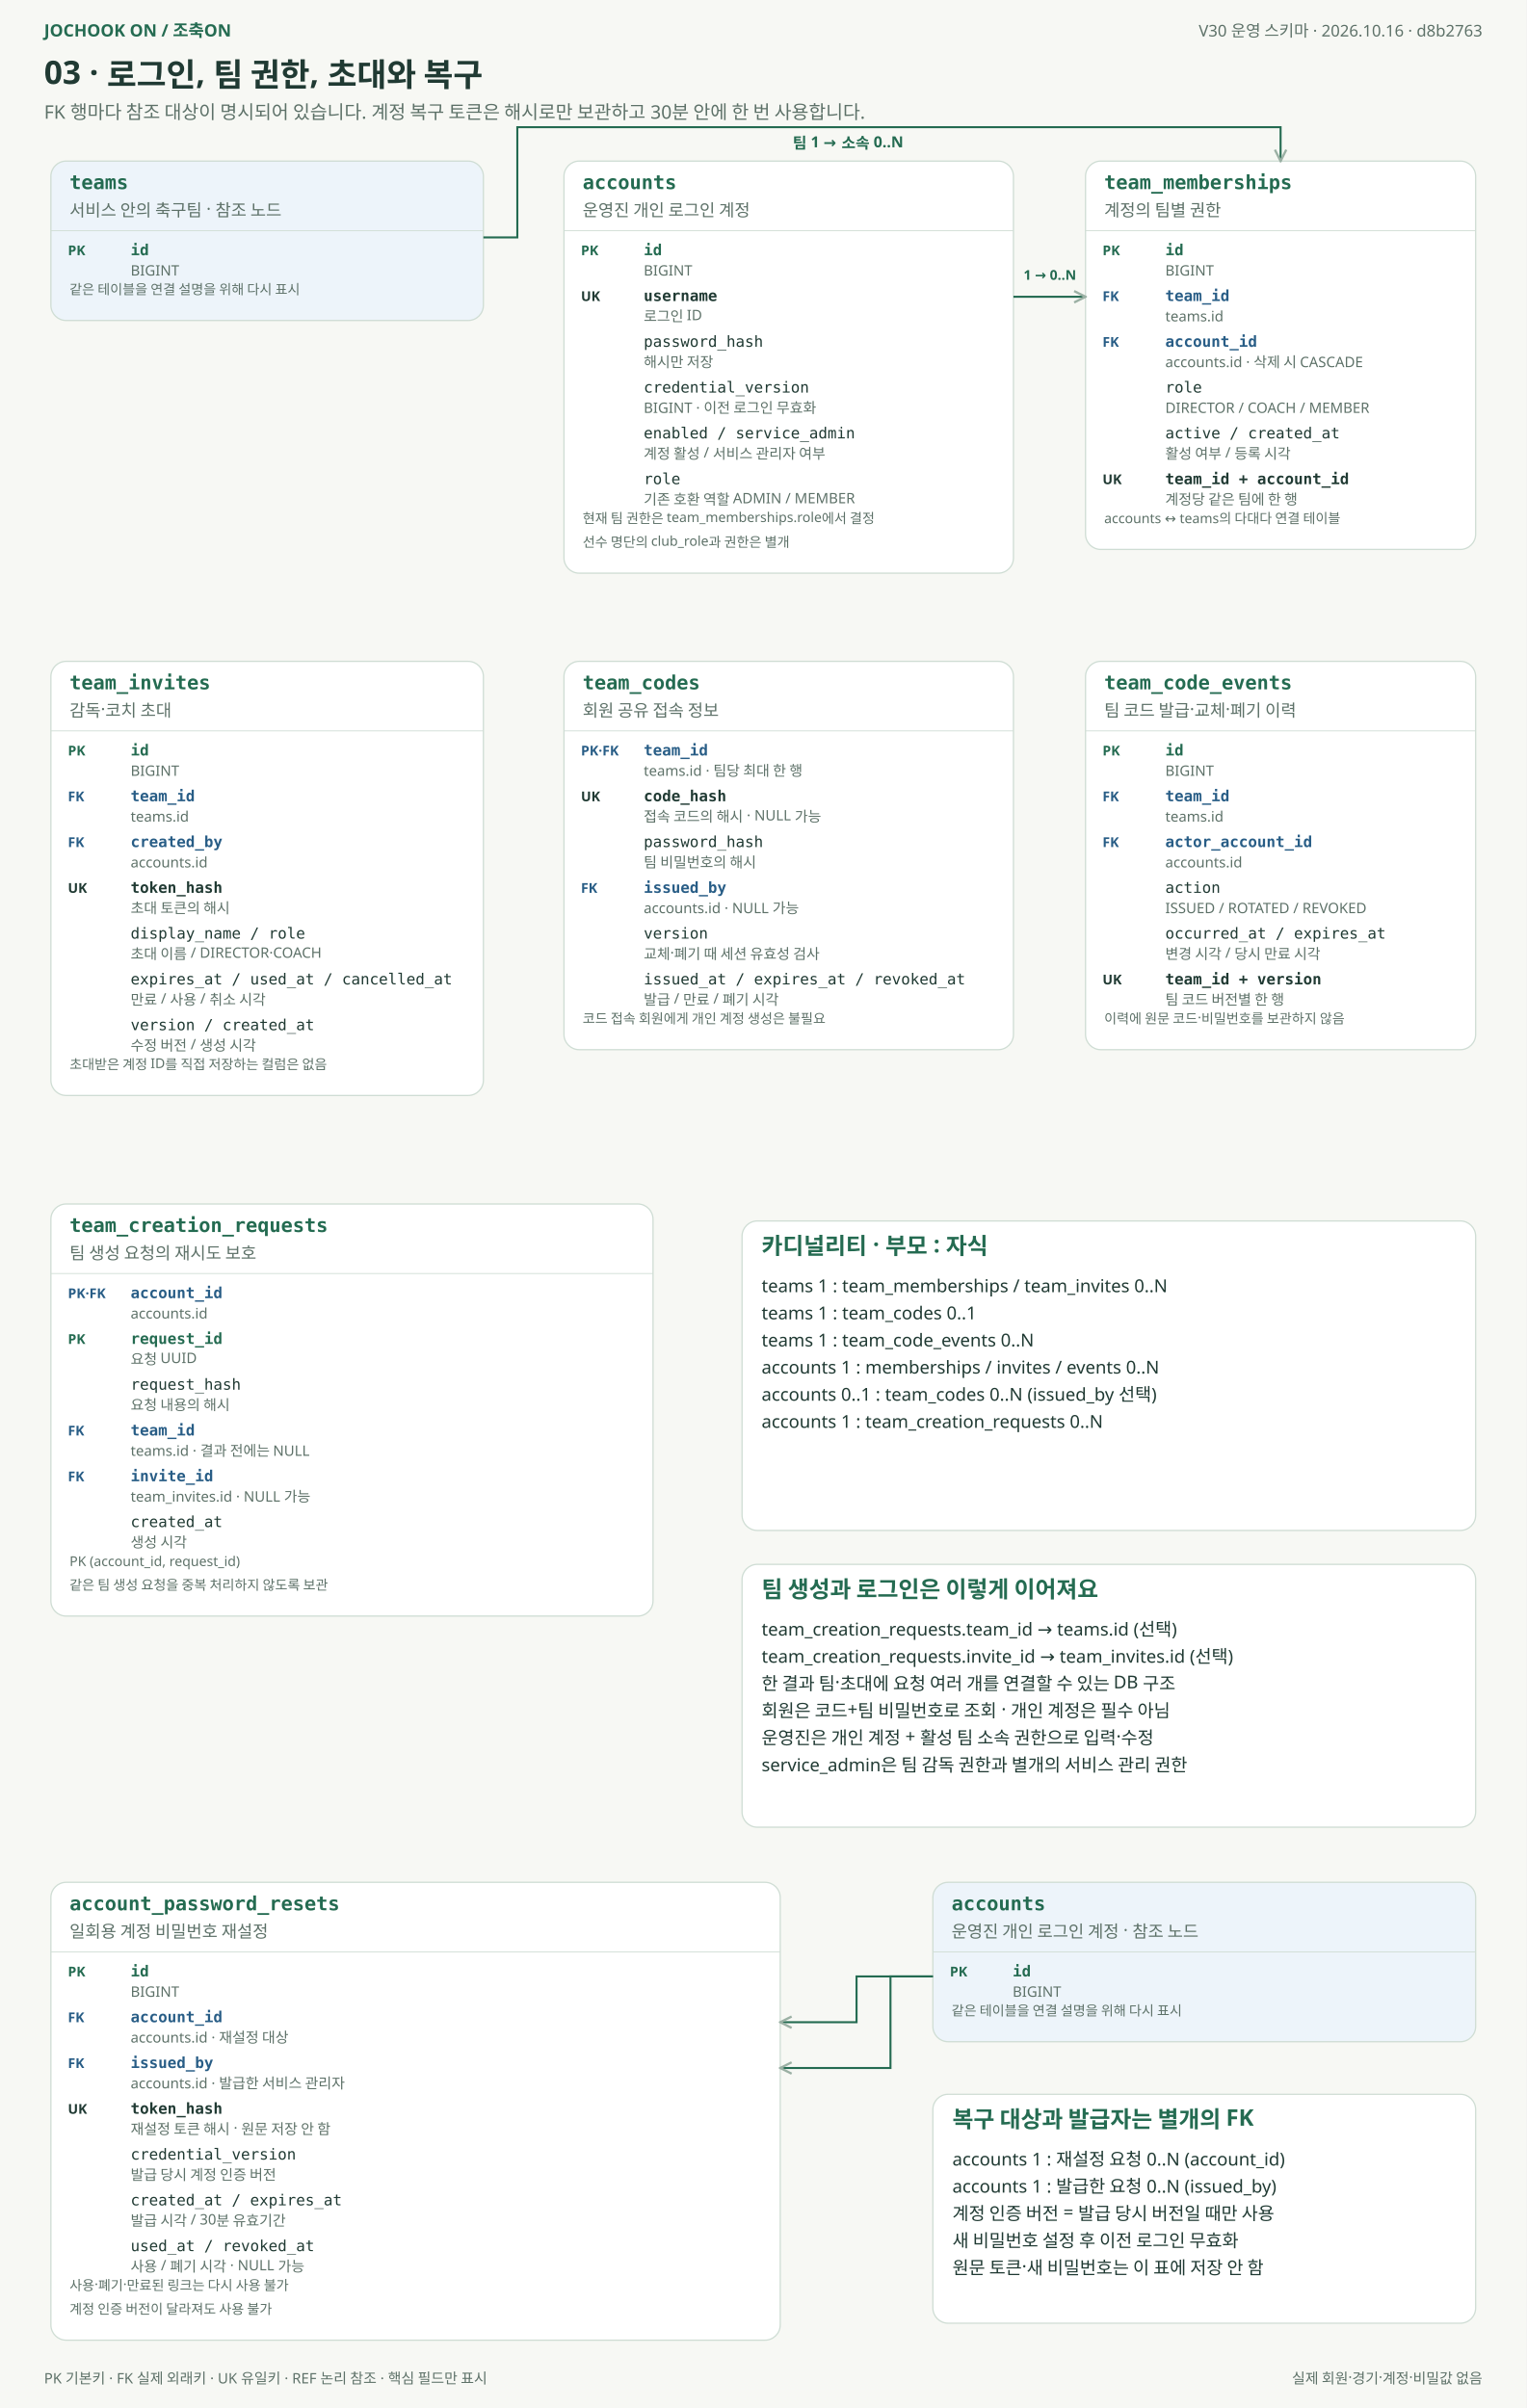
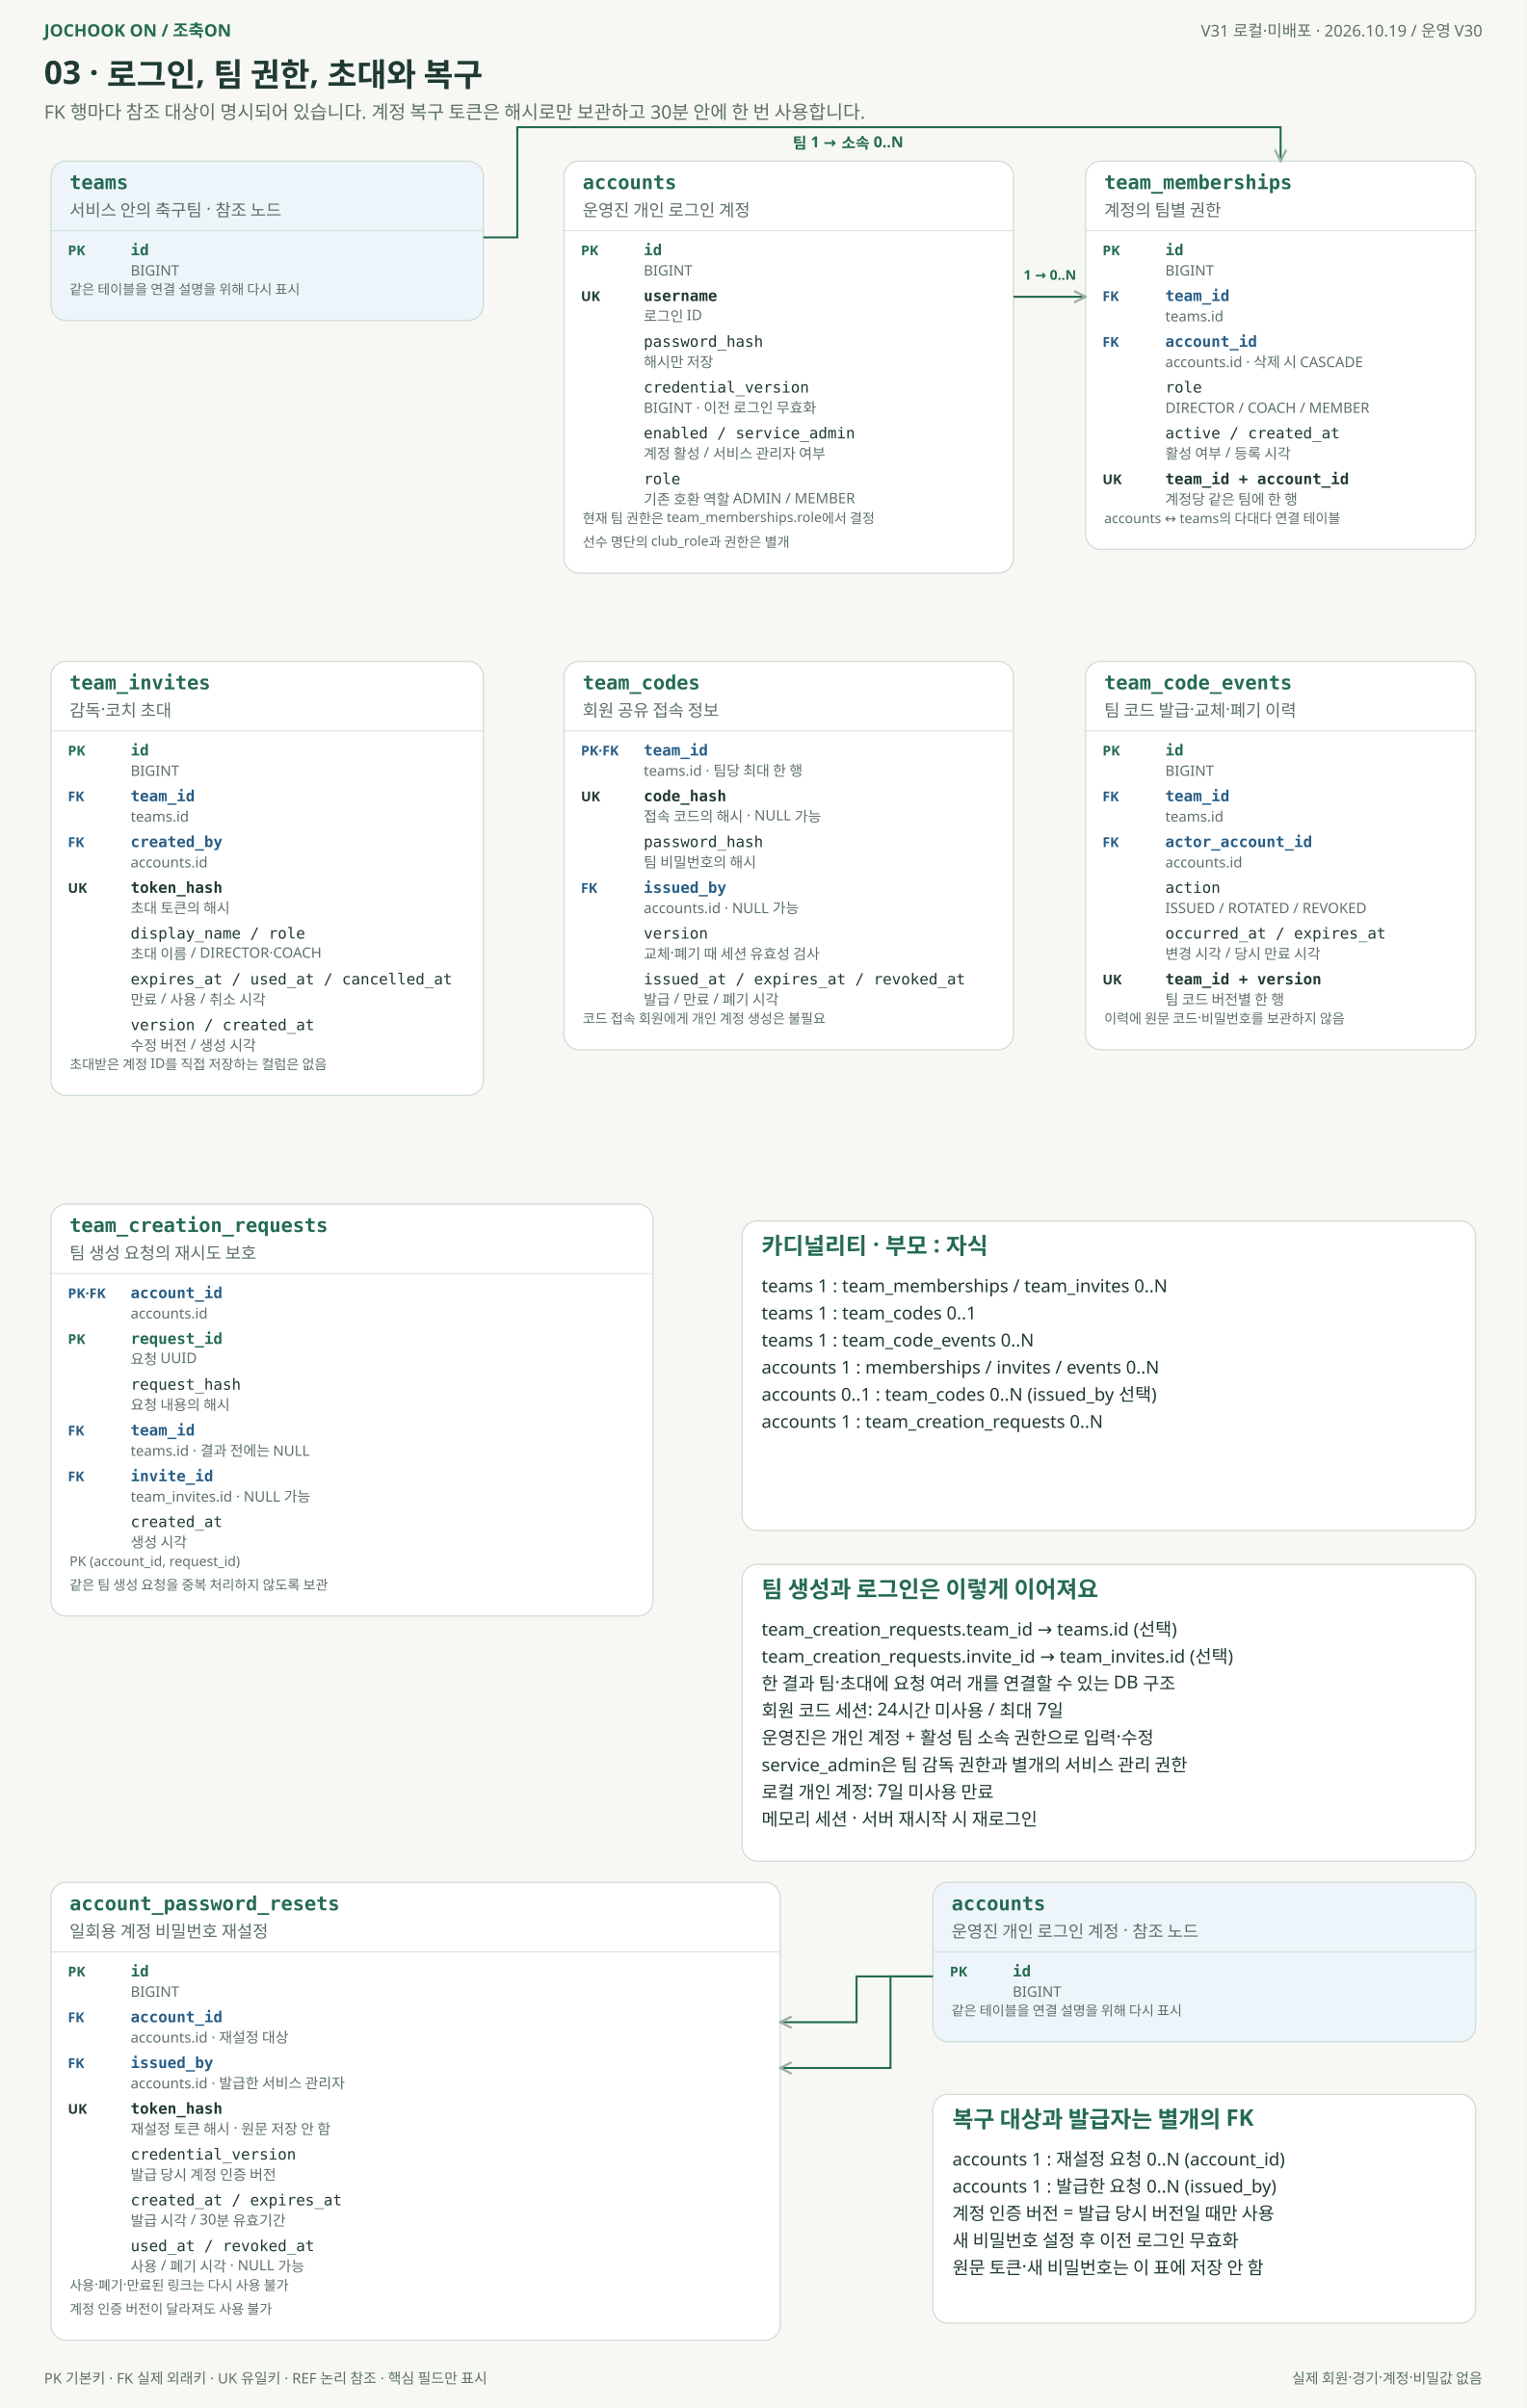
<svg xmlns="http://www.w3.org/2000/svg" width="1800" height="2840" viewBox="0 0 1800 2840" role="img" aria-labelledby="title desc">
  <defs>
    <marker id="arrow" viewBox="0 0 10 10" refX="9" refY="5" markerWidth="7" markerHeight="7" orient="auto">
      <path d="M1 1 L9 5 L1 9" fill="none" stroke="#9bb0a4" stroke-width="1.6" />
    </marker>
  </defs>
  <rect width="1800" height="2840" fill="#f7f8f4" />
  <g font-family="Malgun Gothic, Apple SD Gothic Neo, Noto Sans KR, sans-serif">
    <text x="52" y="43" font-size="20" fill="#246b51" font-weight="700" text-anchor="start">JOCHOOK ON / 조축ON</text>
-     <text x="1748" y="43" font-size="19" fill="#5d7168" font-weight="400" text-anchor="end">V30 운영 스키마 · 2026.10.16 · d8b2763</text>
+     <text x="1748" y="43" font-size="19" fill="#5d7168" font-weight="400" text-anchor="end">V31 로컬·미배포 · 2026.10.19 / 운영 V30</text>
    <text x="52" y="99" font-size="38" fill="#203a33" font-weight="700" text-anchor="start">03 · 로그인, 팀 권한, 초대와 복구</text>
    <text x="52" y="140" font-size="22" fill="#5d7168" font-weight="400" text-anchor="start">FK 행마다 참조 대상이 명시되어 있습니다. 계정 복구 토큰은 해시로만 보관하고 30분 안에 한 번 사용합니다.</text>
    <rect x="60" y="190" width="510" height="188" rx="18" fill="#edf4fa" stroke="#cfddd4" stroke-width="1.5" />
    <text x="82" y="223" font-size="23" fill="#246b51" font-weight="700" text-anchor="start" font-family="Consolas, monospace">teams</text>
    <text x="82" y="255" font-size="20" fill="#5d7168" font-weight="400" text-anchor="start">서비스 안의 축구팀 · 참조 노드</text>
    <path d="M 60 272 H 570" stroke="#cfddd4" />
    <text x="80" y="301" font-size="16" fill="#246b51" font-weight="700" text-anchor="start">PK</text>
    <text x="154" y="301" font-size="18" fill="#246b51" font-weight="600" text-anchor="start" font-family="Consolas, monospace">id</text>
    <text x="154" y="325" font-size="17" fill="#5d7168" font-weight="400" text-anchor="start">BIGINT</text>
    <text x="82" y="347" font-size="16" fill="#5d7168" font-weight="400" text-anchor="start">같은 테이블을 연결 설명을 위해 다시 표시</text>
    <rect x="665" y="190" width="530" height="486" rx="18" fill="#fff" stroke="#cfddd4" stroke-width="1.5" />
    <text x="687" y="223" font-size="23" fill="#246b51" font-weight="700" text-anchor="start" font-family="Consolas, monospace">accounts</text>
    <text x="687" y="255" font-size="20" fill="#5d7168" font-weight="400" text-anchor="start">운영진 개인 로그인 계정</text>
    <path d="M 665 272 H 1195" stroke="#cfddd4" />
    <text x="685" y="301" font-size="16" fill="#246b51" font-weight="700" text-anchor="start">PK</text>
    <text x="759" y="301" font-size="18" fill="#246b51" font-weight="600" text-anchor="start" font-family="Consolas, monospace">id</text>
    <text x="759" y="325" font-size="17" fill="#5d7168" font-weight="400" text-anchor="start">BIGINT</text>
    <text x="685" y="355" font-size="16" fill="#203a33" font-weight="700" text-anchor="start">UK</text>
    <text x="759" y="355" font-size="18" fill="#203a33" font-weight="600" text-anchor="start" font-family="Consolas, monospace">username</text>
    <text x="759" y="379" font-size="17" fill="#5d7168" font-weight="400" text-anchor="start">로그인 ID</text>
    <text x="759" y="409" font-size="18" fill="#203a33" font-weight="400" text-anchor="start" font-family="Consolas, monospace">password_hash</text>
    <text x="759" y="433" font-size="17" fill="#5d7168" font-weight="400" text-anchor="start">해시만 저장</text>
    <text x="759" y="463" font-size="18" fill="#203a33" font-weight="400" text-anchor="start" font-family="Consolas, monospace">credential_version</text>
    <text x="759" y="487" font-size="17" fill="#5d7168" font-weight="400" text-anchor="start">BIGINT · 이전 로그인 무효화</text>
    <text x="759" y="517" font-size="18" fill="#203a33" font-weight="400" text-anchor="start" font-family="Consolas, monospace">enabled / service_admin</text>
    <text x="759" y="541" font-size="17" fill="#5d7168" font-weight="400" text-anchor="start">계정 활성 / 서비스 관리자 여부</text>
    <text x="759" y="571" font-size="18" fill="#203a33" font-weight="400" text-anchor="start" font-family="Consolas, monospace">role</text>
    <text x="759" y="595" font-size="17" fill="#5d7168" font-weight="400" text-anchor="start">기존 호환 역할 ADMIN / MEMBER</text>
    <text x="687" y="617" font-size="16" fill="#5d7168" font-weight="400" text-anchor="start">현재 팀 권한은 team_memberships.role에서 결정</text>
    <text x="687" y="645" font-size="16" fill="#5d7168" font-weight="400" text-anchor="start">선수 명단의 club_role과 권한은 별개</text>
    <rect x="1280" y="190" width="460" height="458" rx="18" fill="#fff" stroke="#cfddd4" stroke-width="1.5" />
    <text x="1302" y="223" font-size="23" fill="#246b51" font-weight="700" text-anchor="start" font-family="Consolas, monospace">team_memberships</text>
    <text x="1302" y="255" font-size="20" fill="#5d7168" font-weight="400" text-anchor="start">계정의 팀별 권한</text>
    <path d="M 1280 272 H 1740" stroke="#cfddd4" />
    <text x="1300" y="301" font-size="16" fill="#246b51" font-weight="700" text-anchor="start">PK</text>
    <text x="1374" y="301" font-size="18" fill="#246b51" font-weight="600" text-anchor="start" font-family="Consolas, monospace">id</text>
    <text x="1374" y="325" font-size="17" fill="#5d7168" font-weight="400" text-anchor="start">BIGINT</text>
    <text x="1300" y="355" font-size="16" fill="#285d86" font-weight="700" text-anchor="start">FK</text>
    <text x="1374" y="355" font-size="18" fill="#285d86" font-weight="600" text-anchor="start" font-family="Consolas, monospace">team_id</text>
    <text x="1374" y="379" font-size="17" fill="#5d7168" font-weight="400" text-anchor="start">teams.id</text>
    <text x="1300" y="409" font-size="16" fill="#285d86" font-weight="700" text-anchor="start">FK</text>
    <text x="1374" y="409" font-size="18" fill="#285d86" font-weight="600" text-anchor="start" font-family="Consolas, monospace">account_id</text>
    <text x="1374" y="433" font-size="17" fill="#5d7168" font-weight="400" text-anchor="start">accounts.id · 삭제 시 CASCADE</text>
    <text x="1374" y="463" font-size="18" fill="#203a33" font-weight="400" text-anchor="start" font-family="Consolas, monospace">role</text>
    <text x="1374" y="487" font-size="17" fill="#5d7168" font-weight="400" text-anchor="start">DIRECTOR / COACH / MEMBER</text>
    <text x="1374" y="517" font-size="18" fill="#203a33" font-weight="400" text-anchor="start" font-family="Consolas, monospace">active / created_at</text>
    <text x="1374" y="541" font-size="17" fill="#5d7168" font-weight="400" text-anchor="start">활성 여부 / 등록 시각</text>
    <text x="1300" y="571" font-size="16" fill="#203a33" font-weight="700" text-anchor="start">UK</text>
    <text x="1374" y="571" font-size="18" fill="#203a33" font-weight="600" text-anchor="start" font-family="Consolas, monospace">team_id + account_id</text>
    <text x="1374" y="595" font-size="17" fill="#5d7168" font-weight="400" text-anchor="start">계정당 같은 팀에 한 행</text>
    <text x="1302" y="617" font-size="16" fill="#5d7168" font-weight="400" text-anchor="start">accounts ↔ teams의 다대다 연결 테이블</text>
    <path d="M 570 280 L 610 280 L 610 150 L 1510 150 L 1510 190" stroke="#246b51" stroke-width="2.4" fill="none" marker-end="url(#arrow)" />
    <text x="1000" y="175" font-size="18" fill="#246b51" font-weight="600" text-anchor="middle">팀 1 → 소속 0..N</text>
    <path d="M 1195 350 L 1280 350" stroke="#246b51" stroke-width="2.4" fill="none" marker-end="url(#arrow)" />
    <text x="1238" y="330" font-size="16" fill="#246b51" font-weight="600" text-anchor="middle">1 → 0..N</text>
    <rect x="60" y="780" width="510" height="512" rx="18" fill="#fff" stroke="#cfddd4" stroke-width="1.5" />
    <text x="82" y="813" font-size="23" fill="#246b51" font-weight="700" text-anchor="start" font-family="Consolas, monospace">team_invites</text>
    <text x="82" y="845" font-size="20" fill="#5d7168" font-weight="400" text-anchor="start">감독·코치 초대</text>
    <path d="M 60 862 H 570" stroke="#cfddd4" />
    <text x="80" y="891" font-size="16" fill="#246b51" font-weight="700" text-anchor="start">PK</text>
    <text x="154" y="891" font-size="18" fill="#246b51" font-weight="600" text-anchor="start" font-family="Consolas, monospace">id</text>
    <text x="154" y="915" font-size="17" fill="#5d7168" font-weight="400" text-anchor="start">BIGINT</text>
    <text x="80" y="945" font-size="16" fill="#285d86" font-weight="700" text-anchor="start">FK</text>
    <text x="154" y="945" font-size="18" fill="#285d86" font-weight="600" text-anchor="start" font-family="Consolas, monospace">team_id</text>
    <text x="154" y="969" font-size="17" fill="#5d7168" font-weight="400" text-anchor="start">teams.id</text>
    <text x="80" y="999" font-size="16" fill="#285d86" font-weight="700" text-anchor="start">FK</text>
    <text x="154" y="999" font-size="18" fill="#285d86" font-weight="600" text-anchor="start" font-family="Consolas, monospace">created_by</text>
    <text x="154" y="1023" font-size="17" fill="#5d7168" font-weight="400" text-anchor="start">accounts.id</text>
    <text x="80" y="1053" font-size="16" fill="#203a33" font-weight="700" text-anchor="start">UK</text>
    <text x="154" y="1053" font-size="18" fill="#203a33" font-weight="600" text-anchor="start" font-family="Consolas, monospace">token_hash</text>
    <text x="154" y="1077" font-size="17" fill="#5d7168" font-weight="400" text-anchor="start">초대 토큰의 해시</text>
    <text x="154" y="1107" font-size="18" fill="#203a33" font-weight="400" text-anchor="start" font-family="Consolas, monospace">display_name / role</text>
    <text x="154" y="1131" font-size="17" fill="#5d7168" font-weight="400" text-anchor="start">초대 이름 / DIRECTOR·COACH</text>
    <text x="154" y="1161" font-size="18" fill="#203a33" font-weight="400" text-anchor="start" font-family="Consolas, monospace">expires_at / used_at / cancelled_at</text>
    <text x="154" y="1185" font-size="17" fill="#5d7168" font-weight="400" text-anchor="start">만료 / 사용 / 취소 시각</text>
    <text x="154" y="1215" font-size="18" fill="#203a33" font-weight="400" text-anchor="start" font-family="Consolas, monospace">version / created_at</text>
    <text x="154" y="1239" font-size="17" fill="#5d7168" font-weight="400" text-anchor="start">수정 버전 / 생성 시각</text>
    <text x="82" y="1261" font-size="16" fill="#5d7168" font-weight="400" text-anchor="start">초대받은 계정 ID를 직접 저장하는 컬럼은 없음</text>
    <rect x="665" y="780" width="530" height="458" rx="18" fill="#fff" stroke="#cfddd4" stroke-width="1.5" />
    <text x="687" y="813" font-size="23" fill="#246b51" font-weight="700" text-anchor="start" font-family="Consolas, monospace">team_codes</text>
    <text x="687" y="845" font-size="20" fill="#5d7168" font-weight="400" text-anchor="start">회원 공유 접속 정보</text>
    <path d="M 665 862 H 1195" stroke="#cfddd4" />
    <text x="685" y="891" font-size="16" fill="#285d86" font-weight="700" text-anchor="start">PK·FK</text>
    <text x="759" y="891" font-size="18" fill="#285d86" font-weight="600" text-anchor="start" font-family="Consolas, monospace">team_id</text>
    <text x="759" y="915" font-size="17" fill="#5d7168" font-weight="400" text-anchor="start">teams.id · 팀당 최대 한 행</text>
    <text x="685" y="945" font-size="16" fill="#203a33" font-weight="700" text-anchor="start">UK</text>
    <text x="759" y="945" font-size="18" fill="#203a33" font-weight="600" text-anchor="start" font-family="Consolas, monospace">code_hash</text>
    <text x="759" y="969" font-size="17" fill="#5d7168" font-weight="400" text-anchor="start">접속 코드의 해시 · NULL 가능</text>
    <text x="759" y="999" font-size="18" fill="#203a33" font-weight="400" text-anchor="start" font-family="Consolas, monospace">password_hash</text>
    <text x="759" y="1023" font-size="17" fill="#5d7168" font-weight="400" text-anchor="start">팀 비밀번호의 해시</text>
    <text x="685" y="1053" font-size="16" fill="#285d86" font-weight="700" text-anchor="start">FK</text>
    <text x="759" y="1053" font-size="18" fill="#285d86" font-weight="600" text-anchor="start" font-family="Consolas, monospace">issued_by</text>
    <text x="759" y="1077" font-size="17" fill="#5d7168" font-weight="400" text-anchor="start">accounts.id · NULL 가능</text>
    <text x="759" y="1107" font-size="18" fill="#203a33" font-weight="400" text-anchor="start" font-family="Consolas, monospace">version</text>
    <text x="759" y="1131" font-size="17" fill="#5d7168" font-weight="400" text-anchor="start">교체·폐기 때 세션 유효성 검사</text>
    <text x="759" y="1161" font-size="18" fill="#203a33" font-weight="400" text-anchor="start" font-family="Consolas, monospace">issued_at / expires_at / revoked_at</text>
    <text x="759" y="1185" font-size="17" fill="#5d7168" font-weight="400" text-anchor="start">발급 / 만료 / 폐기 시각</text>
    <text x="687" y="1207" font-size="16" fill="#5d7168" font-weight="400" text-anchor="start">코드 접속 회원에게 개인 계정 생성은 불필요</text>
    <rect x="1280" y="780" width="460" height="458" rx="18" fill="#fff" stroke="#cfddd4" stroke-width="1.5" />
    <text x="1302" y="813" font-size="23" fill="#246b51" font-weight="700" text-anchor="start" font-family="Consolas, monospace">team_code_events</text>
    <text x="1302" y="845" font-size="20" fill="#5d7168" font-weight="400" text-anchor="start">팀 코드 발급·교체·폐기 이력</text>
    <path d="M 1280 862 H 1740" stroke="#cfddd4" />
    <text x="1300" y="891" font-size="16" fill="#246b51" font-weight="700" text-anchor="start">PK</text>
    <text x="1374" y="891" font-size="18" fill="#246b51" font-weight="600" text-anchor="start" font-family="Consolas, monospace">id</text>
    <text x="1374" y="915" font-size="17" fill="#5d7168" font-weight="400" text-anchor="start">BIGINT</text>
    <text x="1300" y="945" font-size="16" fill="#285d86" font-weight="700" text-anchor="start">FK</text>
    <text x="1374" y="945" font-size="18" fill="#285d86" font-weight="600" text-anchor="start" font-family="Consolas, monospace">team_id</text>
    <text x="1374" y="969" font-size="17" fill="#5d7168" font-weight="400" text-anchor="start">teams.id</text>
    <text x="1300" y="999" font-size="16" fill="#285d86" font-weight="700" text-anchor="start">FK</text>
    <text x="1374" y="999" font-size="18" fill="#285d86" font-weight="600" text-anchor="start" font-family="Consolas, monospace">actor_account_id</text>
    <text x="1374" y="1023" font-size="17" fill="#5d7168" font-weight="400" text-anchor="start">accounts.id</text>
    <text x="1374" y="1053" font-size="18" fill="#203a33" font-weight="400" text-anchor="start" font-family="Consolas, monospace">action</text>
    <text x="1374" y="1077" font-size="17" fill="#5d7168" font-weight="400" text-anchor="start">ISSUED / ROTATED / REVOKED</text>
    <text x="1374" y="1107" font-size="18" fill="#203a33" font-weight="400" text-anchor="start" font-family="Consolas, monospace">occurred_at / expires_at</text>
    <text x="1374" y="1131" font-size="17" fill="#5d7168" font-weight="400" text-anchor="start">변경 시각 / 당시 만료 시각</text>
    <text x="1300" y="1161" font-size="16" fill="#203a33" font-weight="700" text-anchor="start">UK</text>
    <text x="1374" y="1161" font-size="18" fill="#203a33" font-weight="600" text-anchor="start" font-family="Consolas, monospace">team_id + version</text>
    <text x="1374" y="1185" font-size="17" fill="#5d7168" font-weight="400" text-anchor="start">팀 코드 버전별 한 행</text>
    <text x="1302" y="1207" font-size="16" fill="#5d7168" font-weight="400" text-anchor="start">이력에 원문 코드·비밀번호를 보관하지 않음</text>
    <rect x="60" y="1420" width="710" height="486" rx="18" fill="#fff" stroke="#cfddd4" stroke-width="1.5" />
    <text x="82" y="1453" font-size="23" fill="#246b51" font-weight="700" text-anchor="start" font-family="Consolas, monospace">team_creation_requests</text>
    <text x="82" y="1485" font-size="20" fill="#5d7168" font-weight="400" text-anchor="start">팀 생성 요청의 재시도 보호</text>
    <path d="M 60 1502 H 770" stroke="#cfddd4" />
    <text x="80" y="1531" font-size="16" fill="#285d86" font-weight="700" text-anchor="start">PK·FK</text>
    <text x="154" y="1531" font-size="18" fill="#285d86" font-weight="600" text-anchor="start" font-family="Consolas, monospace">account_id</text>
    <text x="154" y="1555" font-size="17" fill="#5d7168" font-weight="400" text-anchor="start">accounts.id</text>
    <text x="80" y="1585" font-size="16" fill="#246b51" font-weight="700" text-anchor="start">PK</text>
    <text x="154" y="1585" font-size="18" fill="#246b51" font-weight="600" text-anchor="start" font-family="Consolas, monospace">request_id</text>
    <text x="154" y="1609" font-size="17" fill="#5d7168" font-weight="400" text-anchor="start">요청 UUID</text>
    <text x="154" y="1639" font-size="18" fill="#203a33" font-weight="400" text-anchor="start" font-family="Consolas, monospace">request_hash</text>
    <text x="154" y="1663" font-size="17" fill="#5d7168" font-weight="400" text-anchor="start">요청 내용의 해시</text>
    <text x="80" y="1693" font-size="16" fill="#285d86" font-weight="700" text-anchor="start">FK</text>
    <text x="154" y="1693" font-size="18" fill="#285d86" font-weight="600" text-anchor="start" font-family="Consolas, monospace">team_id</text>
    <text x="154" y="1717" font-size="17" fill="#5d7168" font-weight="400" text-anchor="start">teams.id · 결과 전에는 NULL</text>
    <text x="80" y="1747" font-size="16" fill="#285d86" font-weight="700" text-anchor="start">FK</text>
    <text x="154" y="1747" font-size="18" fill="#285d86" font-weight="600" text-anchor="start" font-family="Consolas, monospace">invite_id</text>
    <text x="154" y="1771" font-size="17" fill="#5d7168" font-weight="400" text-anchor="start">team_invites.id · NULL 가능</text>
    <text x="154" y="1801" font-size="18" fill="#203a33" font-weight="400" text-anchor="start" font-family="Consolas, monospace">created_at</text>
    <text x="154" y="1825" font-size="17" fill="#5d7168" font-weight="400" text-anchor="start">생성 시각</text>
    <text x="82" y="1847" font-size="16" fill="#5d7168" font-weight="400" text-anchor="start">PK (account_id, request_id)</text>
    <text x="82" y="1875" font-size="16" fill="#5d7168" font-weight="400" text-anchor="start">같은 팀 생성 요청을 중복 처리하지 않도록 보관</text>
    <rect x="875" y="1440" width="865" height="365" rx="18" fill="#fff" stroke="#cfddd4" stroke-width="1.5" />
    <text x="898" y="1479" font-size="27" fill="#246b51" font-weight="700" text-anchor="start">카디널리티 · 부모 : 자식</text>
    <text x="898" y="1524" font-size="21" fill="#203a33" font-weight="400" text-anchor="start">teams 1 : team_memberships / team_invites 0..N</text>
    <text x="898" y="1556" font-size="21" fill="#203a33" font-weight="400" text-anchor="start">teams 1 : team_codes 0..1</text>
    <text x="898" y="1588" font-size="21" fill="#203a33" font-weight="400" text-anchor="start">teams 1 : team_code_events 0..N</text>
    <text x="898" y="1620" font-size="21" fill="#203a33" font-weight="400" text-anchor="start">accounts 1 : memberships / invites / events 0..N</text>
    <text x="898" y="1652" font-size="21" fill="#203a33" font-weight="400" text-anchor="start">accounts 0..1 : team_codes 0..N (issued_by 선택)</text>
    <text x="898" y="1684" font-size="21" fill="#203a33" font-weight="400" text-anchor="start">accounts 1 : team_creation_requests 0..N</text>
-     <rect x="875" y="1845" width="865" height="310" rx="18" fill="#fff" stroke="#cfddd4" stroke-width="1.5" />
+     <rect x="875" y="1845" width="865" height="350" rx="18" fill="#fff" stroke="#cfddd4" stroke-width="1.5" />
    <text x="898" y="1884" font-size="27" fill="#246b51" font-weight="700" text-anchor="start">팀 생성과 로그인은 이렇게 이어져요</text>
    <text x="898" y="1929" font-size="21" fill="#203a33" font-weight="400" text-anchor="start">team_creation_requests.team_id → teams.id (선택)</text>
    <text x="898" y="1961" font-size="21" fill="#203a33" font-weight="400" text-anchor="start">team_creation_requests.invite_id → team_invites.id (선택)</text>
    <text x="898" y="1993" font-size="21" fill="#203a33" font-weight="400" text-anchor="start">한 결과 팀·초대에 요청 여러 개를 연결할 수 있는 DB 구조</text>
-     <text x="898" y="2025" font-size="21" fill="#203a33" font-weight="400" text-anchor="start">회원은 코드+팀 비밀번호로 조회 · 개인 계정은 필수 아님</text>
+     <text x="898" y="2025" font-size="21" fill="#203a33" font-weight="400" text-anchor="start">회원 코드 세션: 24시간 미사용 / 최대 7일</text>
    <text x="898" y="2057" font-size="21" fill="#203a33" font-weight="400" text-anchor="start">운영진은 개인 계정 + 활성 팀 소속 권한으로 입력·수정</text>
    <text x="898" y="2089" font-size="21" fill="#203a33" font-weight="400" text-anchor="start">service_admin은 팀 감독 권한과 별개의 서비스 관리 권한</text>
+     <text x="898" y="2121" font-size="21" fill="#203a33" font-weight="400" text-anchor="start">로컬 개인 계정: 7일 미사용 만료</text>
+     <text x="898" y="2153" font-size="21" fill="#203a33" font-weight="400" text-anchor="start">메모리 세션 · 서버 재시작 시 재로그인</text>
    <rect x="60" y="2220" width="860" height="540" rx="18" fill="#fff" stroke="#cfddd4" stroke-width="1.5" />
    <text x="82" y="2253" font-size="23" fill="#246b51" font-weight="700" text-anchor="start" font-family="Consolas, monospace">account_password_resets</text>
    <text x="82" y="2285" font-size="20" fill="#5d7168" font-weight="400" text-anchor="start">일회용 계정 비밀번호 재설정</text>
    <path d="M 60 2302 H 920" stroke="#cfddd4" />
    <text x="80" y="2331" font-size="16" fill="#246b51" font-weight="700" text-anchor="start">PK</text>
    <text x="154" y="2331" font-size="18" fill="#246b51" font-weight="600" text-anchor="start" font-family="Consolas, monospace">id</text>
    <text x="154" y="2355" font-size="17" fill="#5d7168" font-weight="400" text-anchor="start">BIGINT</text>
    <text x="80" y="2385" font-size="16" fill="#285d86" font-weight="700" text-anchor="start">FK</text>
    <text x="154" y="2385" font-size="18" fill="#285d86" font-weight="600" text-anchor="start" font-family="Consolas, monospace">account_id</text>
    <text x="154" y="2409" font-size="17" fill="#5d7168" font-weight="400" text-anchor="start">accounts.id · 재설정 대상</text>
    <text x="80" y="2439" font-size="16" fill="#285d86" font-weight="700" text-anchor="start">FK</text>
    <text x="154" y="2439" font-size="18" fill="#285d86" font-weight="600" text-anchor="start" font-family="Consolas, monospace">issued_by</text>
    <text x="154" y="2463" font-size="17" fill="#5d7168" font-weight="400" text-anchor="start">accounts.id · 발급한 서비스 관리자</text>
    <text x="80" y="2493" font-size="16" fill="#203a33" font-weight="700" text-anchor="start">UK</text>
    <text x="154" y="2493" font-size="18" fill="#203a33" font-weight="600" text-anchor="start" font-family="Consolas, monospace">token_hash</text>
    <text x="154" y="2517" font-size="17" fill="#5d7168" font-weight="400" text-anchor="start">재설정 토큰 해시 · 원문 저장 안 함</text>
    <text x="154" y="2547" font-size="18" fill="#203a33" font-weight="400" text-anchor="start" font-family="Consolas, monospace">credential_version</text>
    <text x="154" y="2571" font-size="17" fill="#5d7168" font-weight="400" text-anchor="start">발급 당시 계정 인증 버전</text>
    <text x="154" y="2601" font-size="18" fill="#203a33" font-weight="400" text-anchor="start" font-family="Consolas, monospace">created_at / expires_at</text>
    <text x="154" y="2625" font-size="17" fill="#5d7168" font-weight="400" text-anchor="start">발급 시각 / 30분 유효기간</text>
    <text x="154" y="2655" font-size="18" fill="#203a33" font-weight="400" text-anchor="start" font-family="Consolas, monospace">used_at / revoked_at</text>
    <text x="154" y="2679" font-size="17" fill="#5d7168" font-weight="400" text-anchor="start">사용 / 폐기 시각 · NULL 가능</text>
    <text x="82" y="2701" font-size="16" fill="#5d7168" font-weight="400" text-anchor="start">사용·폐기·만료된 링크는 다시 사용 불가</text>
    <text x="82" y="2729" font-size="16" fill="#5d7168" font-weight="400" text-anchor="start">계정 인증 버전이 달라져도 사용 불가</text>
    <rect x="1100" y="2220" width="640" height="188" rx="18" fill="#edf4fa" stroke="#cfddd4" stroke-width="1.5" />
    <text x="1122" y="2253" font-size="23" fill="#246b51" font-weight="700" text-anchor="start" font-family="Consolas, monospace">accounts</text>
    <text x="1122" y="2285" font-size="20" fill="#5d7168" font-weight="400" text-anchor="start">운영진 개인 로그인 계정 · 참조 노드</text>
    <path d="M 1100 2302 H 1740" stroke="#cfddd4" />
    <text x="1120" y="2331" font-size="16" fill="#246b51" font-weight="700" text-anchor="start">PK</text>
    <text x="1194" y="2331" font-size="18" fill="#246b51" font-weight="600" text-anchor="start" font-family="Consolas, monospace">id</text>
    <text x="1194" y="2355" font-size="17" fill="#5d7168" font-weight="400" text-anchor="start">BIGINT</text>
    <text x="1122" y="2377" font-size="16" fill="#5d7168" font-weight="400" text-anchor="start">같은 테이블을 연결 설명을 위해 다시 표시</text>
    <path d="M 1100 2331 L 1010 2331 L 1010 2385 L 920 2385" stroke="#246b51" stroke-width="2.4" fill="none" marker-end="url(#arrow)" />
    <path d="M 1100 2331 L 1050 2331 L 1050 2439 L 920 2439" stroke="#246b51" stroke-width="2.4" fill="none" marker-end="url(#arrow)" />
    <rect x="1100" y="2470" width="640" height="270" rx="18" fill="#fff" stroke="#cfddd4" stroke-width="1.5" />
    <text x="1123" y="2509" font-size="27" fill="#246b51" font-weight="700" text-anchor="start">복구 대상과 발급자는 별개의 FK</text>
    <text x="1123" y="2554" font-size="21" fill="#203a33" font-weight="400" text-anchor="start">accounts 1 : 재설정 요청 0..N (account_id)</text>
    <text x="1123" y="2586" font-size="21" fill="#203a33" font-weight="400" text-anchor="start">accounts 1 : 발급한 요청 0..N (issued_by)</text>
    <text x="1123" y="2618" font-size="21" fill="#203a33" font-weight="400" text-anchor="start">계정 인증 버전 = 발급 당시 버전일 때만 사용</text>
    <text x="1123" y="2650" font-size="21" fill="#203a33" font-weight="400" text-anchor="start">새 비밀번호 설정 후 이전 로그인 무효화</text>
    <text x="1123" y="2682" font-size="21" fill="#203a33" font-weight="400" text-anchor="start">원문 토큰·새 비밀번호는 이 표에 저장 안 함</text>
    <text x="52" y="2811" font-size="17" fill="#5d7168" font-weight="400" text-anchor="start">PK 기본키 · FK 실제 외래키 · UK 유일키 · REF 논리 참조 · 핵심 필드만 표시</text>
    <text x="1748" y="2811" font-size="17" fill="#5d7168" font-weight="400" text-anchor="end">실제 회원·경기·계정·비밀값 없음</text>
  </g>
</svg>
